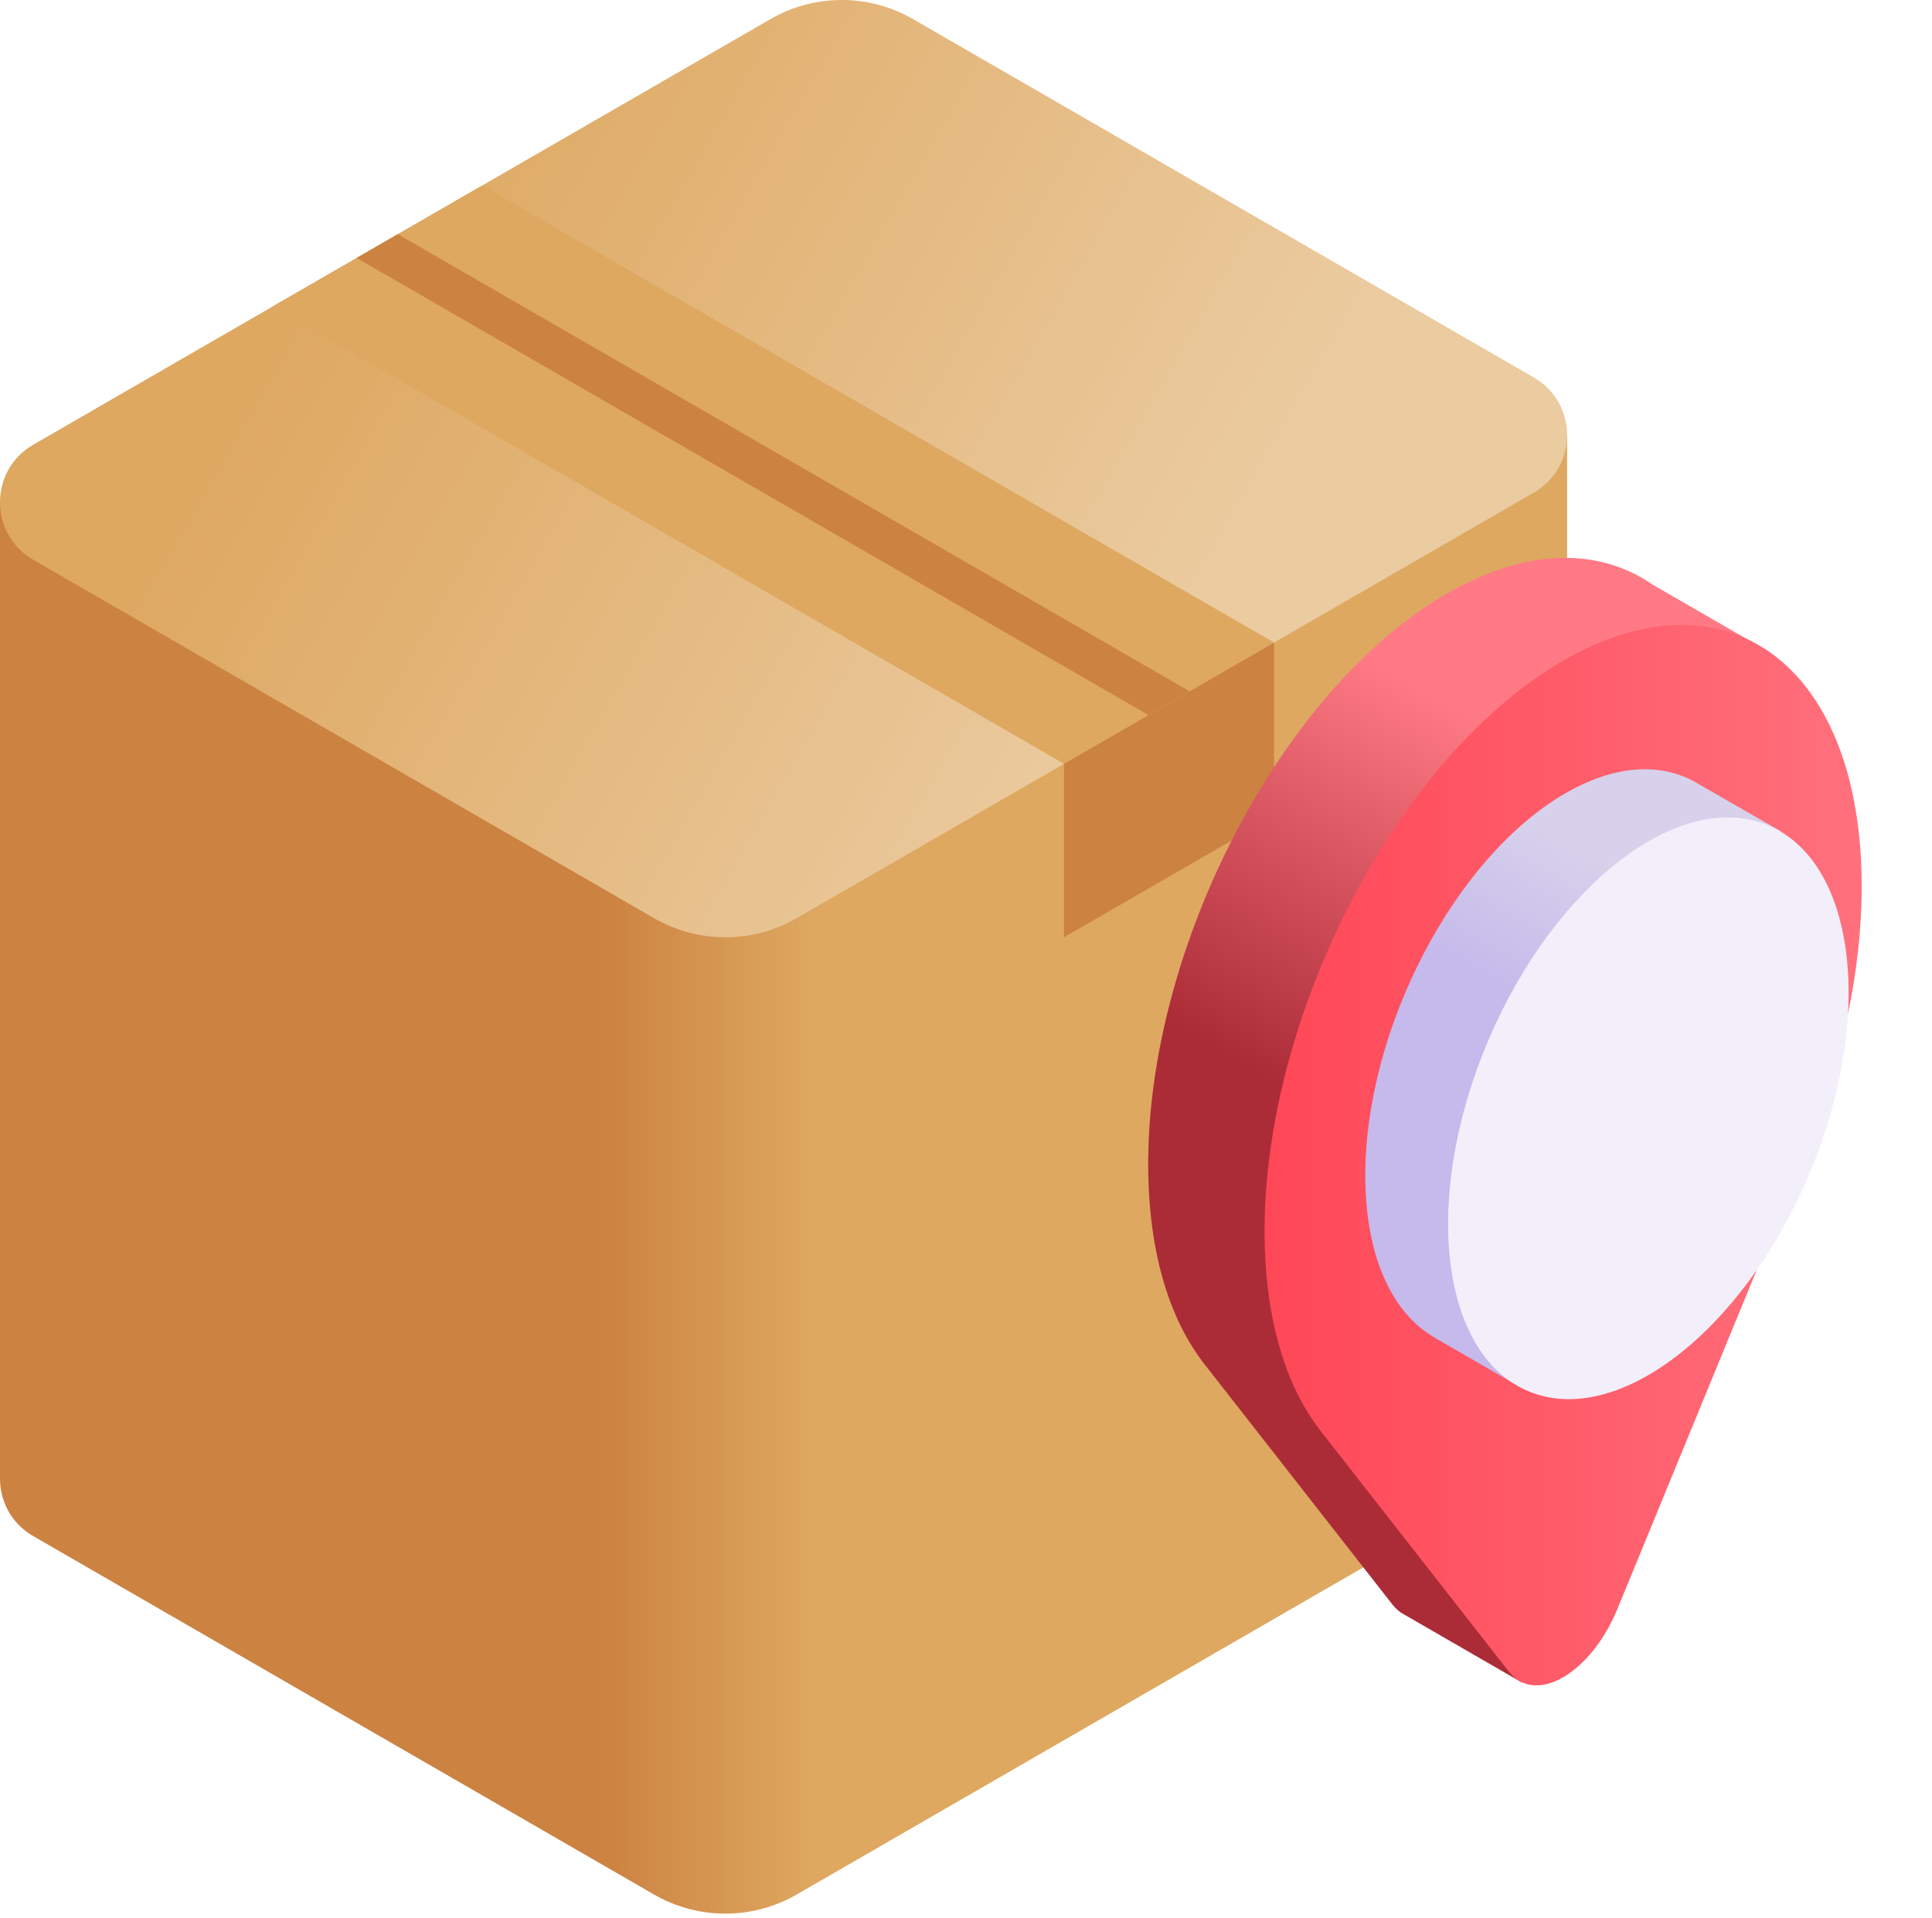
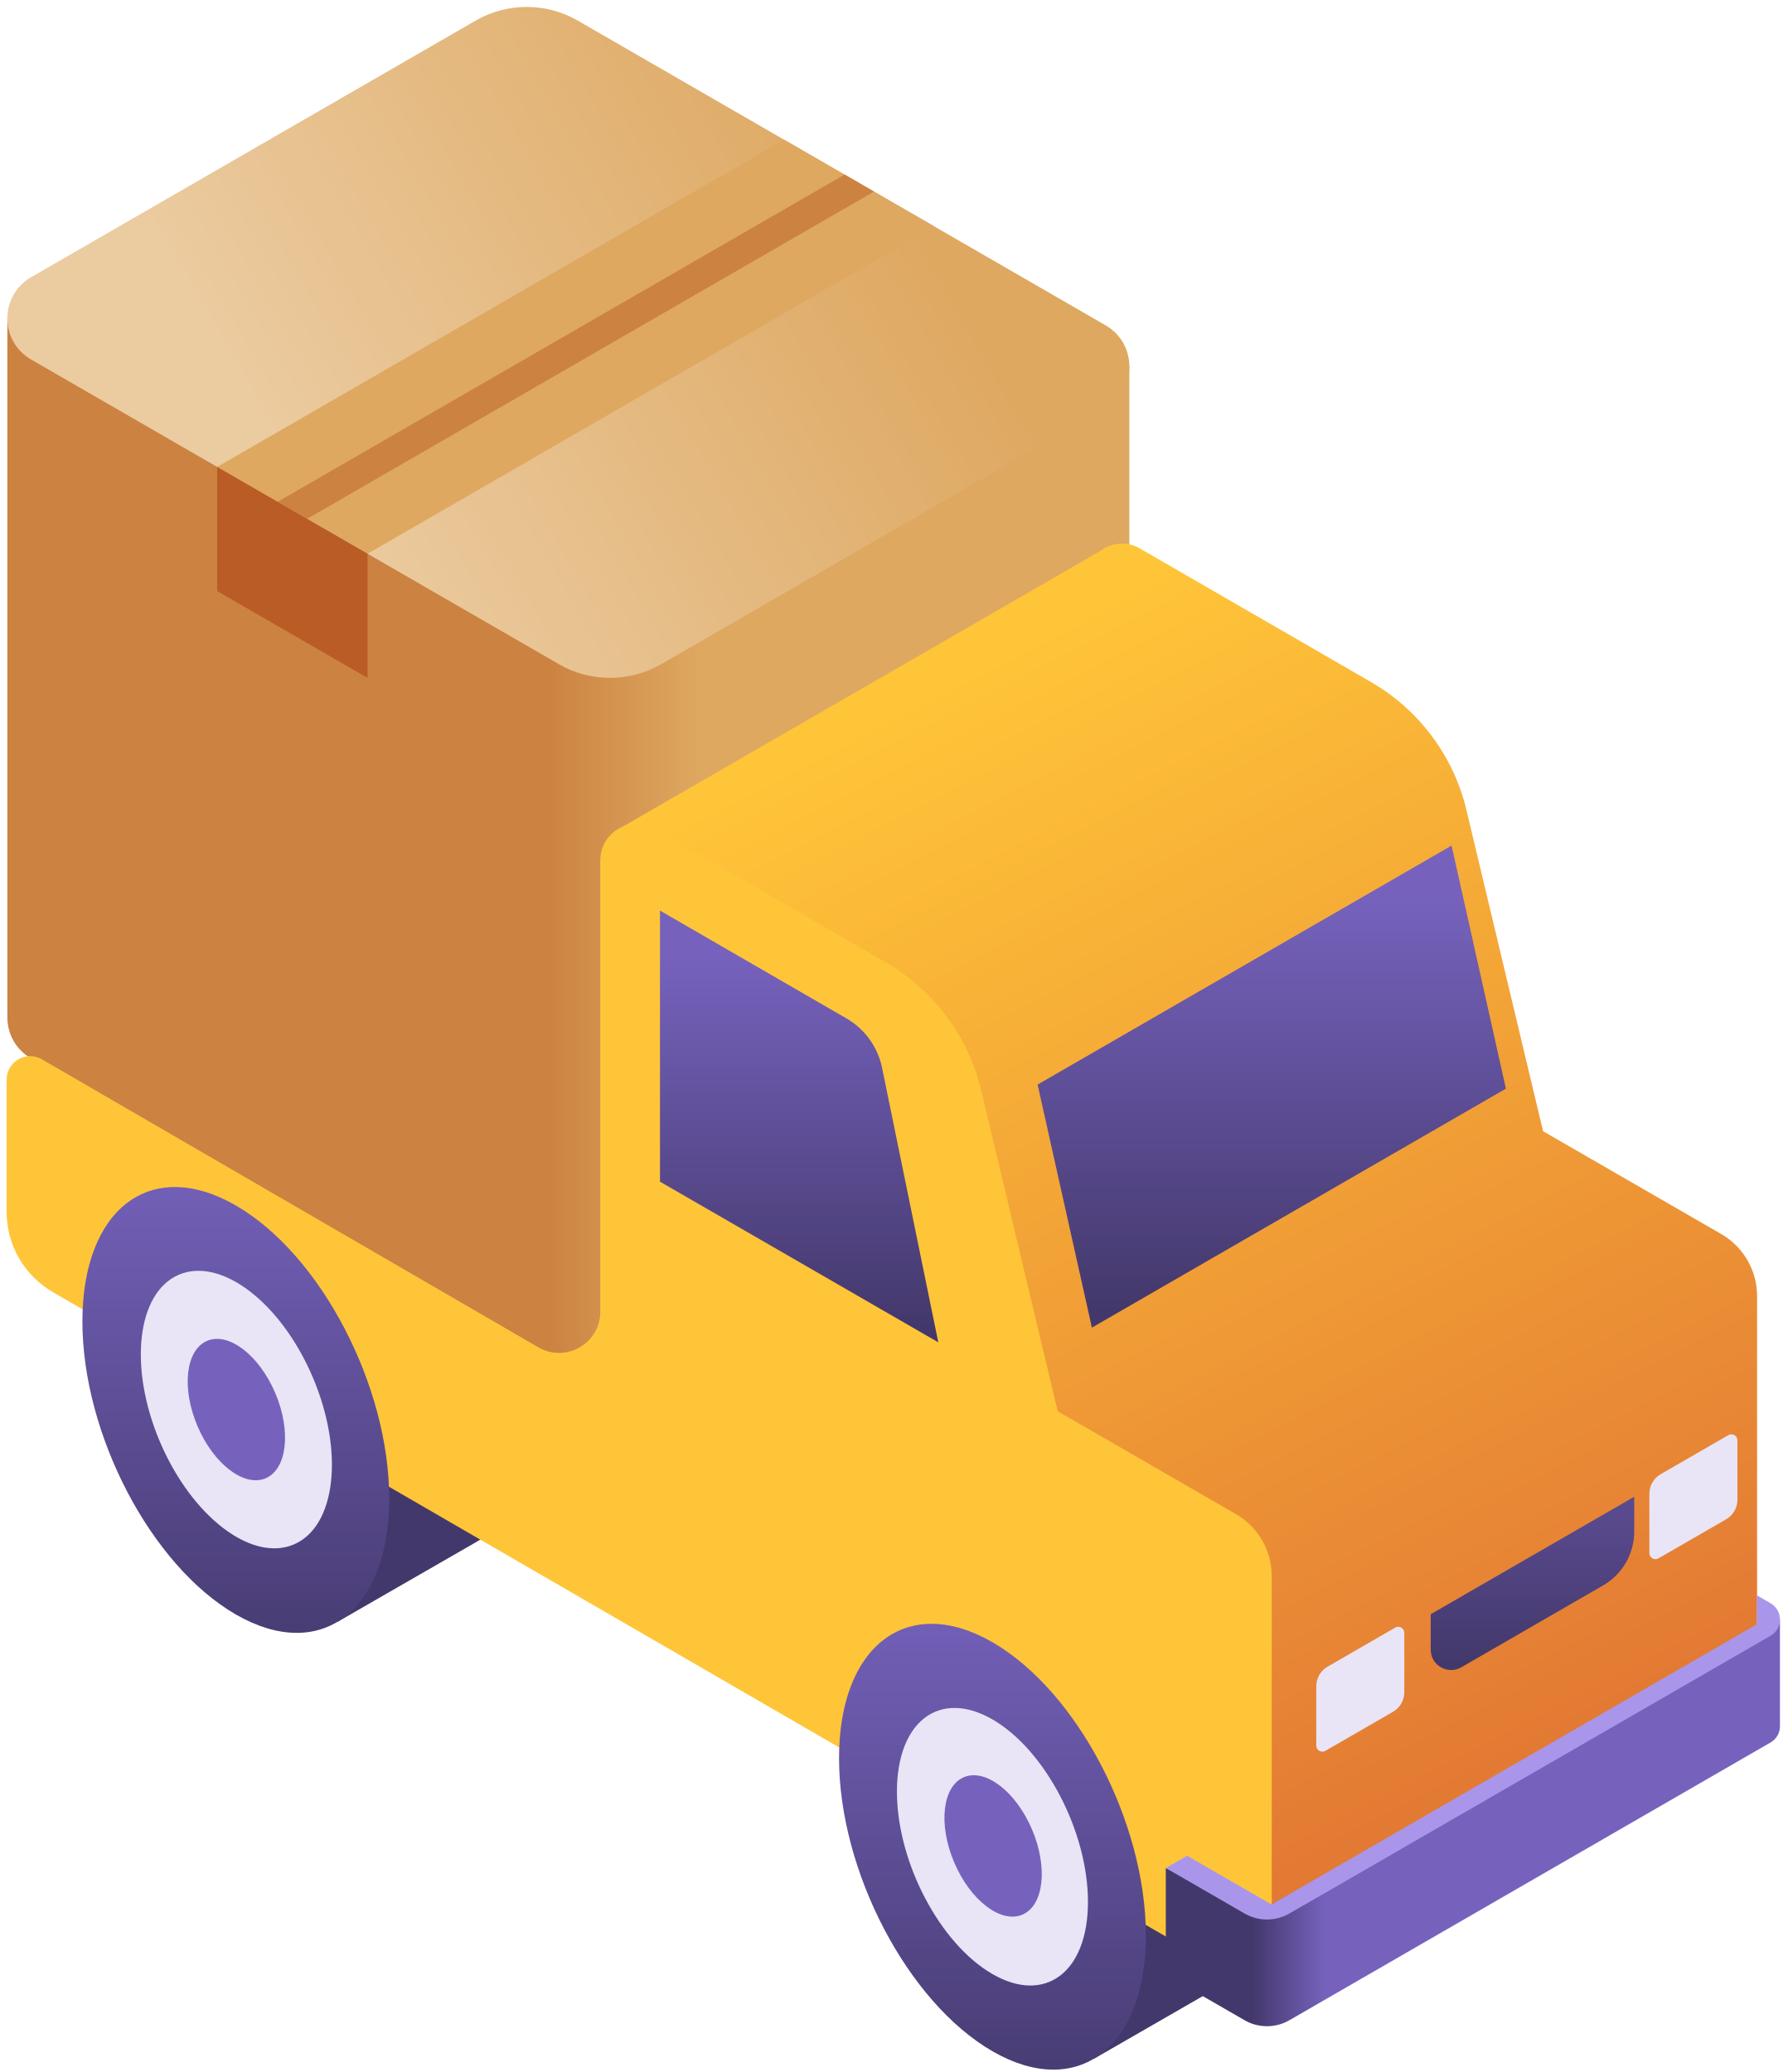
- <svg xmlns="http://www.w3.org/2000/svg" width="136" height="135" viewBox="0 0 136 135" fill="none">
-   <path d="M110.314 99.356V30.625L6.65988e-08 35.356V104.087C-0 105.662 0.779 107.236 2.338 108.136L46.038 133.367C49.146 135.161 52.975 135.161 56.083 133.367L107.976 103.406C109.535 102.506 110.314 100.931 110.314 99.356Z" fill="url(#paint0_linear_3_338)" />
-   <path d="M2.338 31.307L54.231 1.346C57.339 -0.449 61.169 -0.449 64.276 1.346L107.976 26.576C111.094 28.376 111.094 32.875 107.976 34.675L56.083 64.635C52.975 66.43 49.146 66.43 46.038 64.635L2.338 39.405C-0.779 37.605 -0.779 33.106 2.338 31.307Z" fill="url(#paint1_linear_3_338)" />
-   <path d="M19.164 21.592L74.9 53.771L89.685 45.235L33.949 13.056L19.164 21.592Z" fill="#DEA861" />
-   <path d="M28 16.486L83.737 48.665L80.841 50.337L25.105 18.158L28 16.486Z" fill="#CC8241" />
-   <path d="M74.9 53.771V65.981L89.685 57.445V45.235L74.9 53.771Z" fill="#CC8241" />
-   <path d="M124.618 45.939L116.336 41.157C112.348 38.394 106.87 38.558 100.867 42.385C89.979 49.327 81.186 66.294 80.836 81.022C80.683 87.429 82.105 92.471 84.612 95.802L84.608 95.807L98.013 112.948C98.254 113.256 98.529 113.487 98.829 113.648L107.137 118.445L124.618 45.939Z" fill="url(#paint2_linear_3_338)" />
-   <path d="M131.051 62.403C131.051 46.495 121.111 39.423 109.06 47.106C98.171 54.048 89.379 71.015 89.028 85.743C88.876 92.15 90.298 97.192 92.804 100.523L92.801 100.528L106.206 117.669C108.087 120.074 111.981 117.825 113.862 113.249L127.267 80.629L127.264 80.628C129.648 74.707 131.051 68.37 131.051 62.403Z" fill="url(#paint3_linear_3_338)" />
-   <path d="M125.379 58.536L119.196 54.977L119.196 54.978C116.755 53.684 113.62 53.869 110.199 55.843C102.417 60.337 96.108 72.391 96.108 82.767C96.108 88.472 98.018 92.477 101.028 94.185L101.026 94.189L106.675 97.451L125.379 58.536Z" fill="url(#paint4_linear_3_338)" />
-   <path d="M127.292 82.817C131.975 71.826 130.731 60.767 124.512 58.118C118.294 55.468 109.456 62.231 104.773 73.222C100.09 84.214 101.334 95.272 107.552 97.922C113.771 100.571 122.609 93.809 127.292 82.817Z" fill="#F2EFFA" />
+ <svg xmlns="http://www.w3.org/2000/svg" width="132" height="153" viewBox="0 0 132 153" fill="none">
+   <path d="M9.865 88.497L20.625 82.311L20.625 82.312C22.587 81.272 25.106 81.42 27.856 83.007C34.111 86.619 39.181 96.307 39.181 104.647C39.181 109.232 37.647 112.451 35.227 113.824L35.229 113.827L24.898 119.774L9.865 88.497Z" fill="url(#paint0_linear_3_425)" />
+   <path d="M65.728 120.75L76.487 114.563L76.488 114.564C78.449 113.524 80.969 113.673 83.718 115.26C89.973 118.871 95.044 128.56 95.044 136.9C95.044 141.485 93.509 144.703 91.09 146.076L91.091 146.08L80.761 152.027L65.728 120.75Z" fill="url(#paint1_linear_3_425)" />
+   <path d="M0.544 75.119V23.508L83.38 27.06V78.671C83.38 79.853 82.795 81.036 81.625 81.712L48.81 100.657C46.476 102.005 43.601 102.005 41.267 100.657L2.299 78.16C1.129 77.484 0.543 76.302 0.544 75.119Z" fill="url(#paint2_linear_3_425)" />
+   <path d="M81.624 24.02L42.657 1.522C40.323 0.175 37.448 0.175 35.114 1.522L2.299 20.468C-0.041 21.819 -0.041 25.198 2.299 26.549L41.267 49.047C43.601 50.394 46.476 50.394 48.81 49.047L81.625 30.101C83.966 28.75 83.966 25.372 81.624 24.02Z" fill="url(#paint3_linear_3_425)" />
+   <path d="M68.99 16.725L27.137 40.889L16.035 34.479L57.888 10.315L68.99 16.725Z" fill="#DEA861" />
+   <path d="M62.354 12.891L20.501 37.054L22.676 38.31L64.529 14.146L62.354 12.891Z" fill="#CC8241" />
+   <path d="M27.137 40.889V50.057L16.035 43.648V34.479L27.137 40.889Z" fill="#BA5C25" />
+   <path d="M127.083 91.127L113.925 83.531L108.268 59.816C107.317 55.83 104.769 52.411 101.22 50.362L84.166 40.504C83.145 39.914 81.978 40.086 81.166 40.726L51.355 57.937L45.378 61.389L93.893 147.52L129.726 126.84V95.706C129.726 93.817 128.718 92.072 127.083 91.127Z" fill="url(#paint4_linear_3_425)" />
+   <path d="M98.012 123.07L103.01 120.185C103.308 120.013 103.68 120.227 103.68 120.572V124.959C103.68 125.554 103.363 126.103 102.848 126.401L97.85 129.286C97.552 129.458 97.18 129.243 97.18 128.899V124.512C97.18 123.917 97.497 123.367 98.012 123.07Z" fill="#E9E5F6" />
+   <path d="M122.607 108.856L127.604 105.971C127.902 105.799 128.275 106.014 128.275 106.358V110.745C128.275 111.34 127.957 111.889 127.442 112.187L122.444 115.072C122.147 115.244 121.774 115.029 121.774 114.686V110.298C121.774 109.703 122.091 109.154 122.607 108.856Z" fill="#E9E5F6" />
+   <path d="M78.09 104.209L72.438 80.513C71.487 76.528 68.939 73.109 65.39 71.061L48.336 61.202C46.551 60.172 44.32 61.46 44.32 63.521V96.852C44.32 99.2 41.776 100.665 39.745 99.487L3.096 78.222C1.938 77.553 0.49 78.389 0.49 79.727V89.491C0.49 91.936 1.794 94.195 3.911 95.417L76.703 137.574L93.893 147.52V116.385C93.893 114.496 92.886 112.751 91.25 111.807L78.09 104.209Z" fill="#FFC538" />
+   <path d="M107.171 62.44L76.606 80.087L80.615 98.034L111.181 80.387L107.171 62.44Z" fill="url(#paint5_linear_3_425)" />
+   <path d="M61.947 129.827C61.947 121.487 67.018 117.654 73.273 121.265C79.528 124.876 84.599 134.565 84.599 142.905C84.599 151.245 79.528 155.078 73.273 151.467C67.017 147.856 61.947 138.167 61.947 129.827Z" fill="url(#paint6_linear_3_425)" />
+   <path d="M66.221 132.295C66.221 127.102 69.378 124.716 73.273 126.964C77.167 129.213 80.324 135.245 80.324 140.438C80.324 145.63 77.167 148.017 73.273 145.768C69.378 143.52 66.221 137.488 66.221 132.295Z" fill="#E9E5F6" />
+   <path d="M75.483 141.381C77.068 140.705 77.385 137.886 76.192 135.084C74.997 132.282 72.744 130.558 71.159 131.233C69.574 131.908 69.257 134.728 70.451 137.53C71.644 140.332 73.898 142.056 75.483 141.381Z" fill="#7662BD" />
+   <path d="M6.084 97.575C6.084 89.235 11.155 85.402 17.41 89.013C23.665 92.624 28.735 102.313 28.735 110.653C28.735 118.993 23.665 122.826 17.41 119.215C11.155 115.603 6.084 105.915 6.084 97.575Z" fill="url(#paint7_linear_3_425)" />
+   <path d="M21.695 114.045C24.807 112.719 25.43 107.185 23.086 101.685C20.742 96.184 16.32 92.8 13.208 94.126C10.096 95.452 9.473 100.986 11.817 106.486C14.161 111.986 18.583 115.371 21.695 114.045Z" fill="#E9E5F6" />
+   <path d="M19.613 109.159C21.199 108.484 21.516 105.665 20.322 102.862C19.128 100.06 16.875 98.336 15.29 99.011C13.704 99.687 13.387 102.506 14.581 105.308C15.775 108.111 18.028 109.835 19.613 109.159Z" fill="#7662BD" />
+   <path d="M129.609 121.066L92.847 141.195L86.071 137.939V145.819L91.884 149.175C92.91 149.768 94.174 149.768 95.2 149.175L130.721 128.667C131.183 128.401 131.414 127.933 131.414 127.466V119.585L129.609 121.066Z" fill="url(#paint8_linear_3_425)" />
+   <path d="M87.643 137.031L93.879 140.631L129.709 119.944V117.8L130.72 118.384C131.645 118.918 131.645 120.253 130.72 120.787L95.2 141.295C94.174 141.887 92.909 141.887 91.883 141.295L86.071 137.939L87.643 137.031Z" fill="#A996EB" />
+   <path d="M105.629 119.197L120.655 110.522V113.099C120.655 114.736 119.781 116.249 118.363 117.067L107.886 123.116C106.883 123.695 105.629 122.971 105.629 121.813V119.197Z" fill="url(#paint9_linear_3_425)" />
+   <path d="M65.125 78.854C64.81 77.314 63.85 75.983 62.489 75.198L48.726 67.239V87.256L69.275 99.12L65.125 78.854Z" fill="url(#paint10_linear_3_425)" />
  <defs>
-     <linearGradient id="paint0_linear_3_338" x1="42.243" y1="82.669" x2="57.397" y2="82.669" gradientUnits="userSpaceOnUse">
-       <stop stop-color="#CC8241" />
-       <stop offset="1" stop-color="#DEA861" />
+     <linearGradient id="paint0_linear_3_425" x1="25.606" y1="97.619" x2="20.95" y2="89.553" gradientUnits="userSpaceOnUse">
+       <stop stop-color="#43386B" />
+       <stop offset="1" stop-color="#7662BD" />
    </linearGradient>
-     <linearGradient id="paint1_linear_3_338" x1="24.446" y1="15.259" x2="81.196" y2="48.024" gradientUnits="userSpaceOnUse">
+     <linearGradient id="paint1_linear_3_425" x1="81.469" y1="129.871" x2="76.813" y2="121.806" gradientUnits="userSpaceOnUse">
+       <stop stop-color="#43386B" />
+       <stop offset="1" stop-color="#7662BD" />
+     </linearGradient>
+     <linearGradient id="paint2_linear_3_425" x1="51.659" y1="62.589" x2="40.28" y2="62.589" gradientUnits="userSpaceOnUse">
+       <stop stop-color="#DEA861" />
+       <stop offset="1" stop-color="#CC8241" />
+     </linearGradient>
+     <linearGradient id="paint3_linear_3_425" x1="65.024" y1="11.97" x2="22.409" y2="36.573" gradientUnits="userSpaceOnUse">
      <stop stop-color="#DEA861" />
      <stop offset="1" stop-color="#EBCBA0" />
    </linearGradient>
-     <linearGradient id="paint2_linear_3_338" x1="100.588" y1="82.374" x2="115.228" y2="57.017" gradientUnits="userSpaceOnUse">
-       <stop stop-color="#AB2C37" />
-       <stop offset="1" stop-color="#FF7A85" />
+     <linearGradient id="paint4_linear_3_425" x1="113.767" y1="128.657" x2="72.217" y2="48.216" gradientUnits="userSpaceOnUse">
+       <stop stop-color="#E37A34" />
+       <stop offset="1" stop-color="#FFC538" />
    </linearGradient>
-     <linearGradient id="paint3_linear_3_338" x1="89.017" y1="94.362" x2="140.516" y2="94.362" gradientUnits="userSpaceOnUse">
-       <stop stop-color="#FF4757" />
-       <stop offset="1" stop-color="#FF7A85" />
+     <linearGradient id="paint5_linear_3_425" x1="93.893" y1="96.798" x2="93.893" y2="66.242" gradientUnits="userSpaceOnUse">
+       <stop stop-color="#43386B" />
+       <stop offset="1" stop-color="#7662BD" />
    </linearGradient>
-     <linearGradient id="paint4_linear_3_338" x1="109.395" y1="71.955" x2="115.186" y2="61.924" gradientUnits="userSpaceOnUse">
-       <stop stop-color="#C5BAEB" />
-       <stop offset="1" stop-color="#D7D1EB" />
+     <linearGradient id="paint6_linear_3_425" x1="73.273" y1="157.473" x2="73.273" y2="116.608" gradientUnits="userSpaceOnUse">
+       <stop stop-color="#43386B" />
+       <stop offset="1" stop-color="#7662BD" />
+     </linearGradient>
+     <linearGradient id="paint7_linear_3_425" x1="17.41" y1="125.221" x2="17.41" y2="84.356" gradientUnits="userSpaceOnUse">
+       <stop stop-color="#43386B" />
+       <stop offset="1" stop-color="#7662BD" />
+     </linearGradient>
+     <linearGradient id="paint8_linear_3_425" x1="92.429" y1="134.603" x2="97.897" y2="134.603" gradientUnits="userSpaceOnUse">
+       <stop stop-color="#43386B" />
+       <stop offset="1" stop-color="#7662BD" />
+     </linearGradient>
+     <linearGradient id="paint9_linear_3_425" x1="113.142" y1="122.876" x2="113.142" y2="111.888" gradientUnits="userSpaceOnUse">
+       <stop stop-color="#43386B" />
+       <stop offset="1" stop-color="#594A8E" />
+     </linearGradient>
+     <linearGradient id="paint10_linear_3_425" x1="59.001" y1="98.013" x2="59.001" y2="70.644" gradientUnits="userSpaceOnUse">
+       <stop stop-color="#43386B" />
+       <stop offset="1" stop-color="#7662BD" />
    </linearGradient>
  </defs>
</svg>
